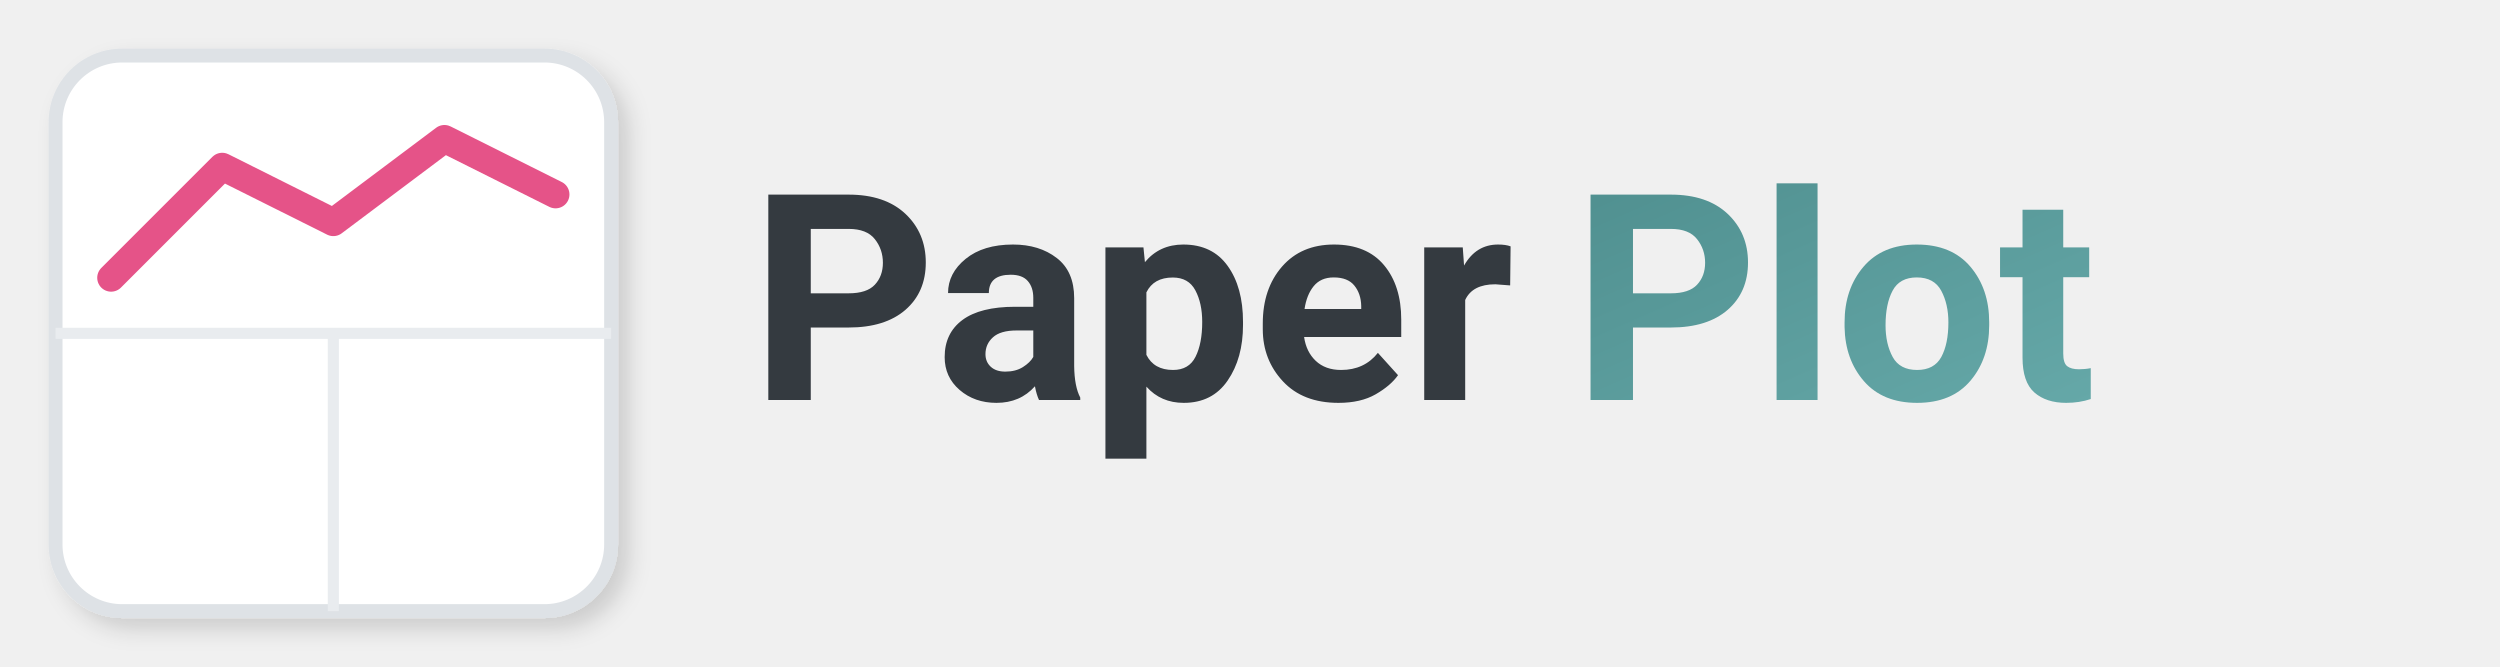
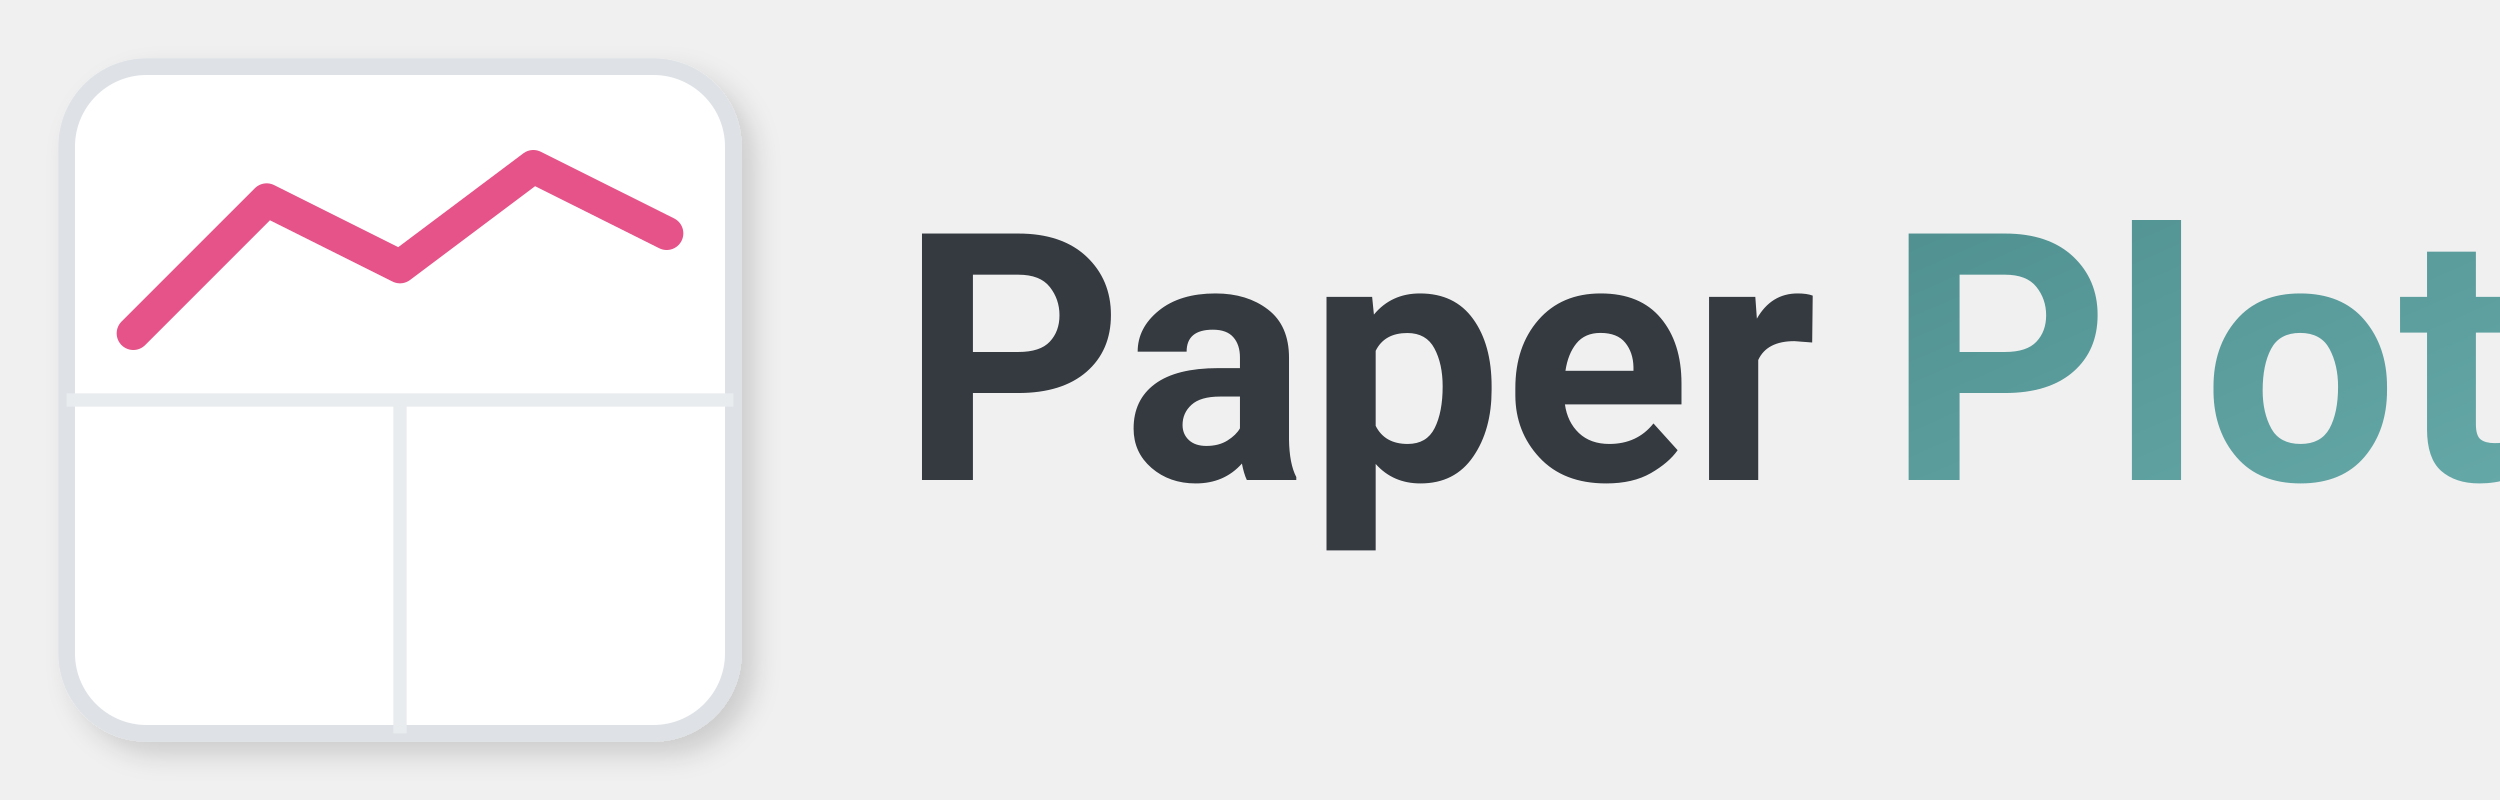
- <svg xmlns="http://www.w3.org/2000/svg" width="450" height="120" viewBox="0 0 450 120" aria-labelledby="logoTitle logoDesc">
+ <svg xmlns="http://www.w3.org/2000/svg" width="375" height="120" viewBox="0 0 375 120" aria-labelledby="logoTitle logoDesc">
  <defs>
    <linearGradient id="tealGradient" x1="0%" y1="0%" x2="100%" y2="100%">
      <stop offset="0%" style="stop-color:#509090; stop-opacity:1" />
      <stop offset="100%" style="stop-color:#65a8a8; stop-opacity:1" />
    </linearGradient>
    <filter id="dropShadow" x="-20%" y="-20%" width="140%" height="140%">
      <feGaussianBlur in="SourceAlpha" stdDeviation="2" />
      <feOffset dx="2" dy="2" result="offsetblur" />
      <feFlood flood-color="#000" flood-opacity="0.15" />
      <feComposite in2="offsetblur" operator="in" />
      <feMerge>
        <feMergeNode />
        <feMergeNode in="SourceGraphic" />
      </feMerge>
    </filter>
  </defs>
  <g transform="translate(10, 10)" filter="url(#dropShadow)">
    <rect x="0" y="0" width="100" height="100" rx="12" fill="#ffffff" stroke="#dee2e6" stroke-width="2.5" />
    <line x1="0" y1="50" x2="100" y2="50" stroke="#e9ecef" stroke-width="2" />
    <line x1="50" y1="50" x2="50" y2="100" stroke="#e9ecef" stroke-width="2" />
    <polyline points="10,40 30,20 50,30 70,15 90,25" fill="none" stroke="#E55288" stroke-width="5" stroke-linecap="round" stroke-linejoin="round" />
  </g>
  <g transform="translate(135, 0)">
    <text x="0" y="72" font-family="-apple-system, BlinkMacSystemFont, 'Segoe UI', Roboto, Helvetica, Arial, sans-serif" font-size="52" font-weight="600" fill="#343a40">
            Paper
        </text>
    <text x="148" y="72" font-family="-apple-system, BlinkMacSystemFont, 'Segoe UI', Roboto, Helvetica, Arial, sans-serif" font-size="52" font-weight="600" fill="url(#tealGradient)">
            Plot
        </text>
  </g>
</svg>
